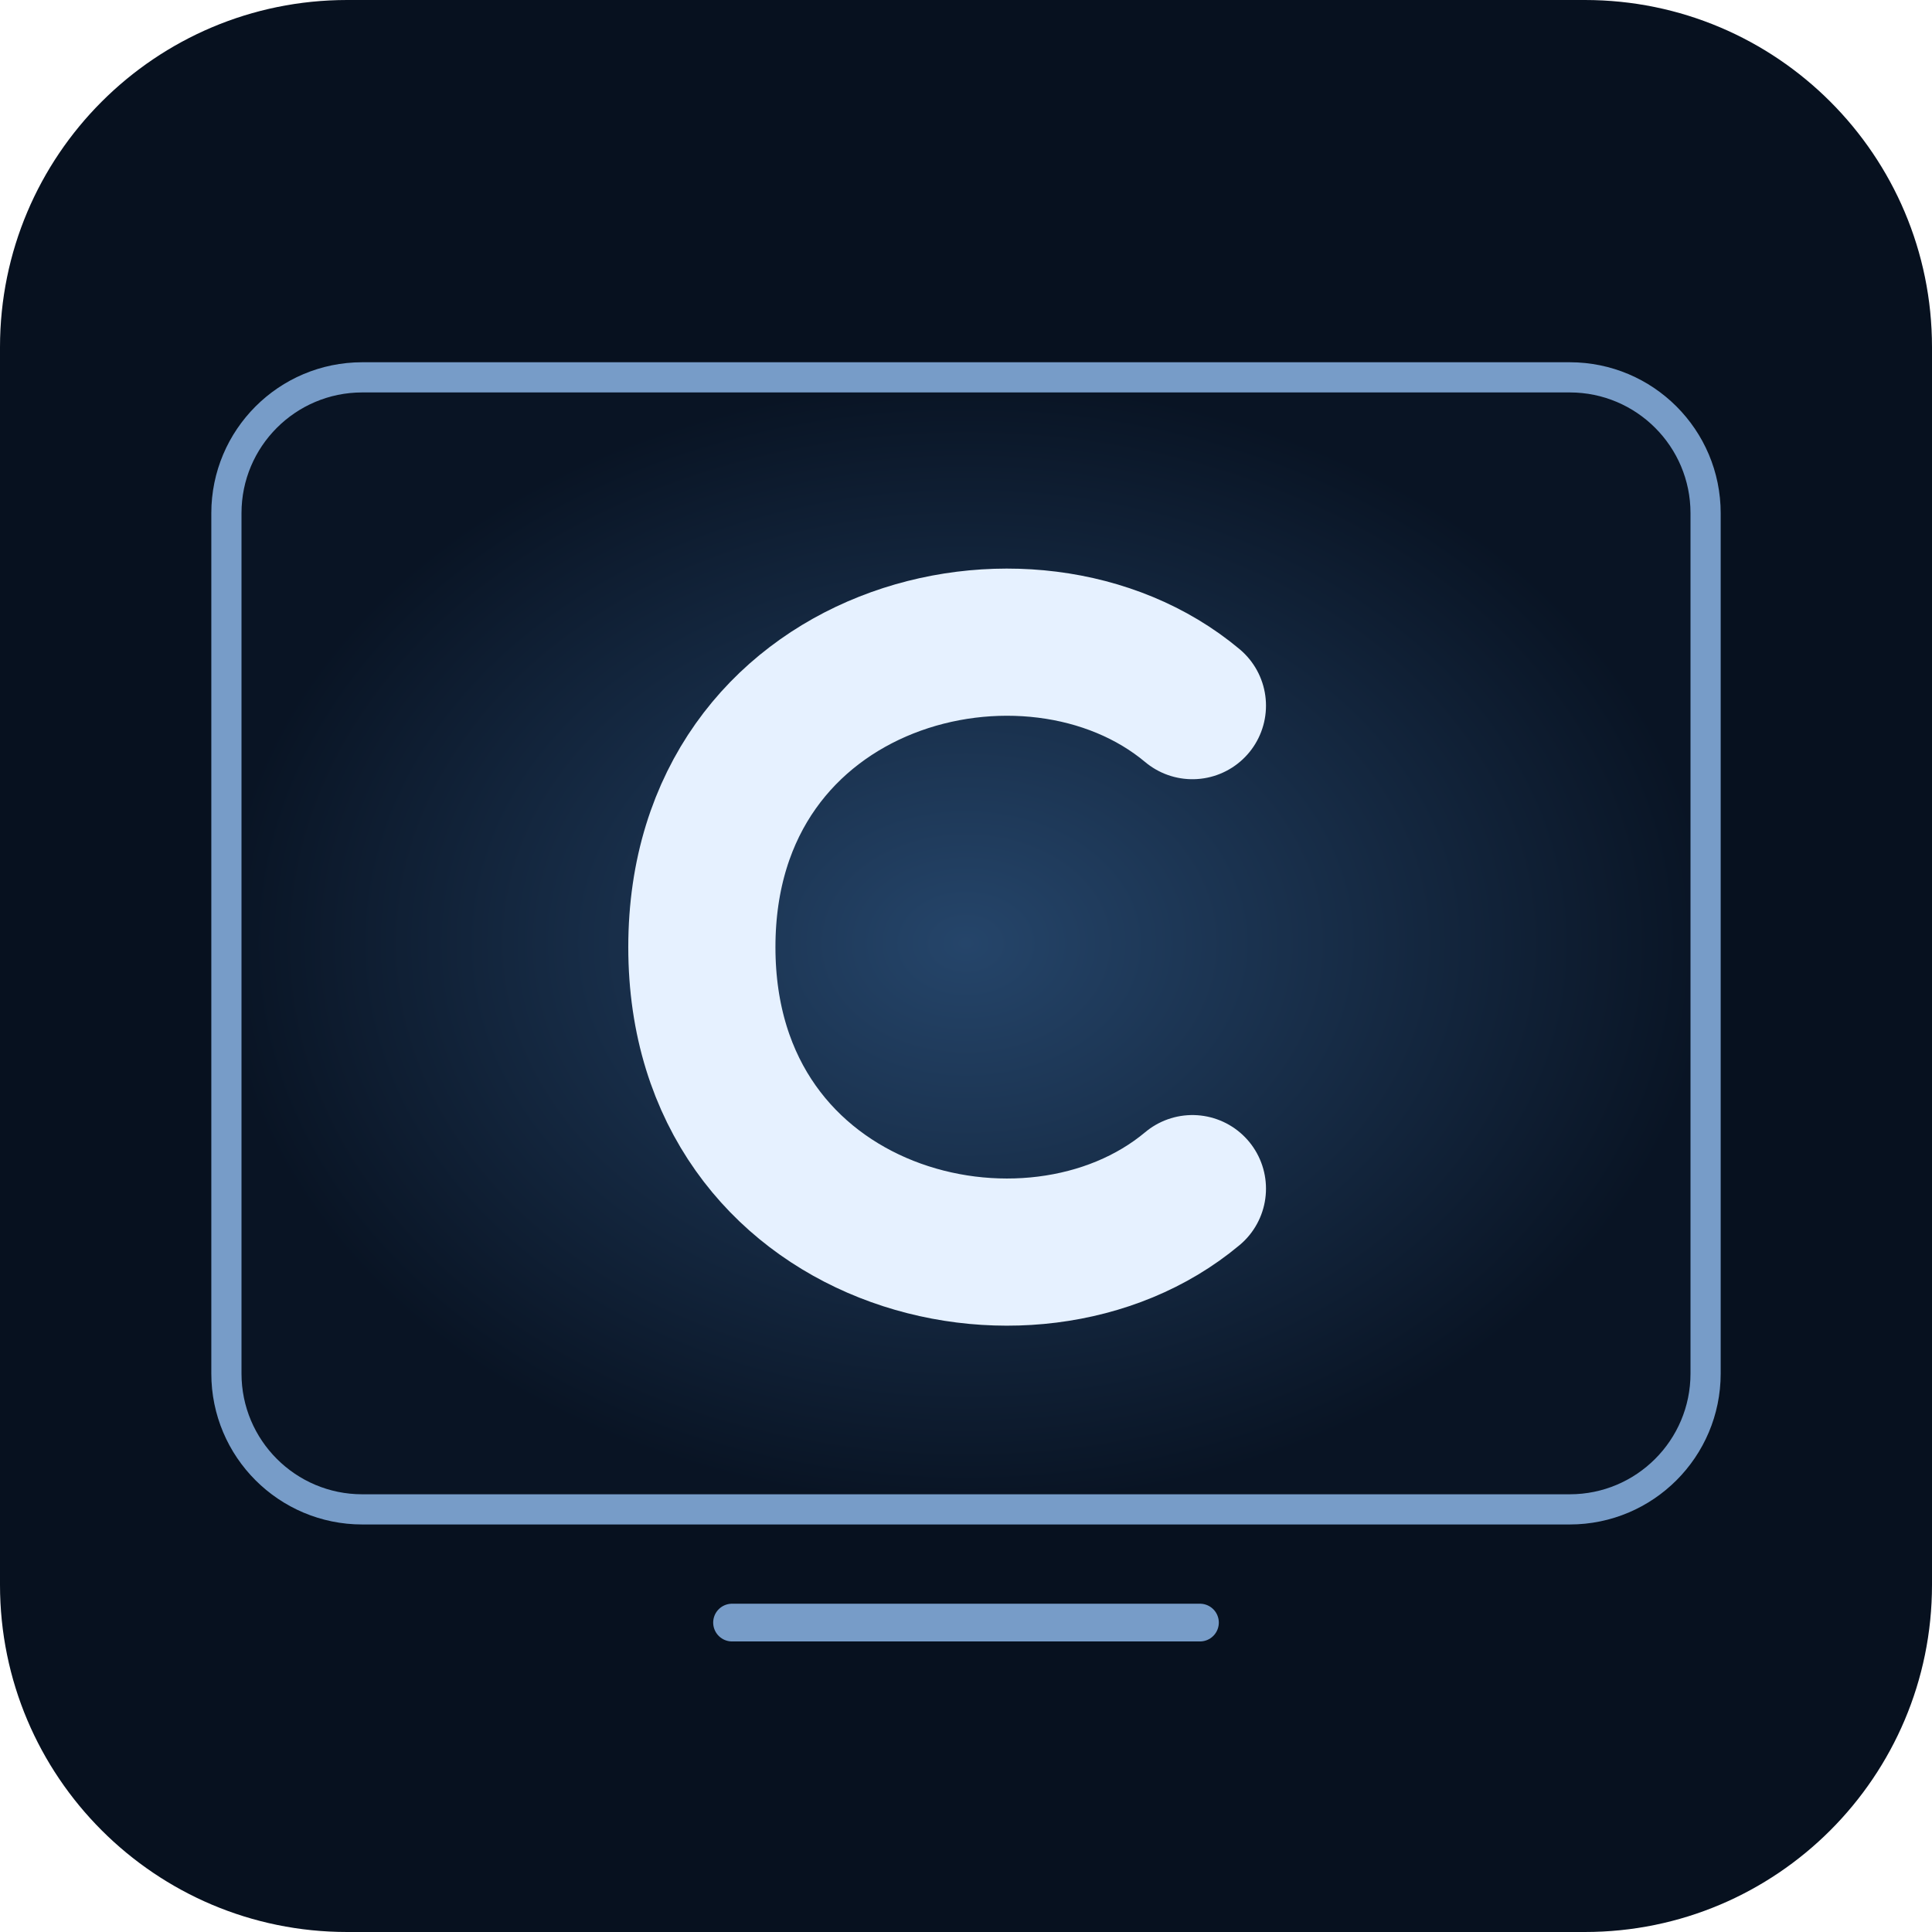
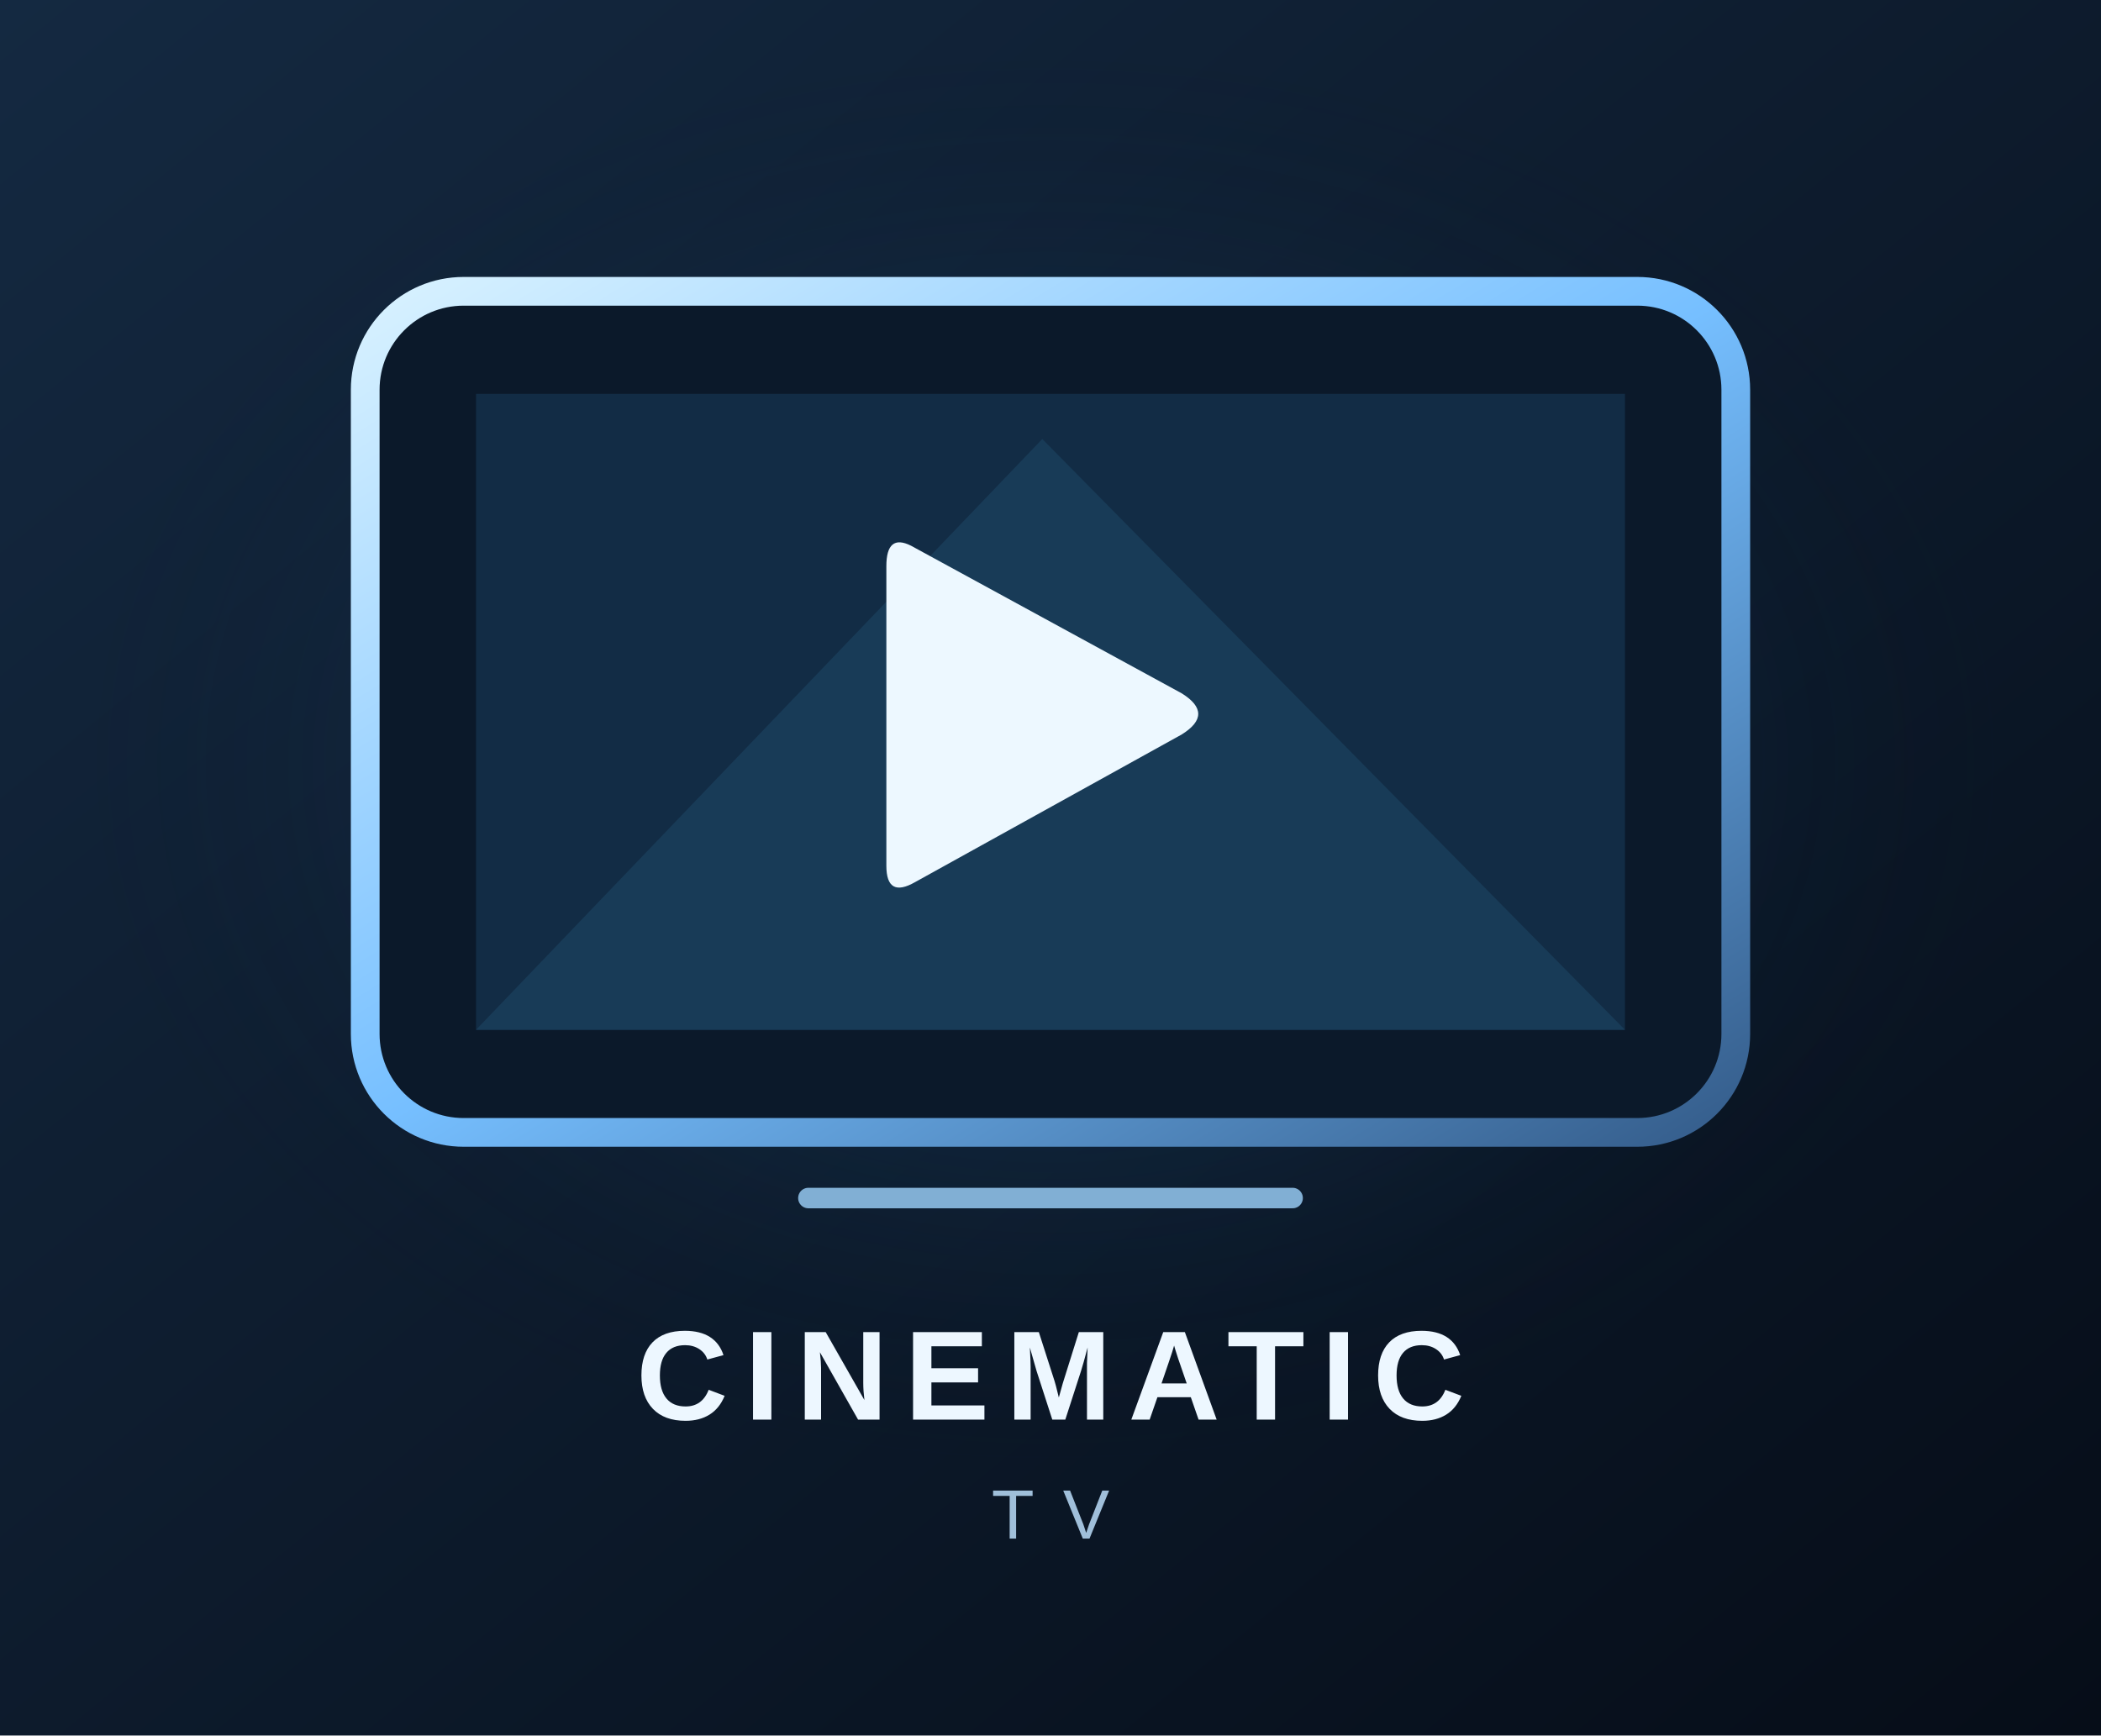
- <svg xmlns="http://www.w3.org/2000/svg" width="512" height="512" viewBox="0 0 512 512">
+ <svg xmlns="http://www.w3.org/2000/svg" width="512" height="423" viewBox="0 0 512 423">
  <defs>
+     <linearGradient id="bg" x2="1" y2="1">
+       <stop stop-color="#142941" />
+       <stop offset="1" stop-color="#060d18" />
+     </linearGradient>
+     <linearGradient id="edge" x2="1" y2="1">
+       <stop stop-color="#d9f2ff" />
+       <stop offset=".5" stop-color="#76bfff" />
+       <stop offset="1" stop-color="#345c8a" />
+     </linearGradient>
    <radialGradient id="light">
-       <stop stop-color="#25456a" />
-       <stop offset="1" stop-color="#091424" />
+       <stop stop-color="#369eea" stop-opacity=".32" />
+       <stop offset="1" stop-color="#07111e" stop-opacity="0" />
    </radialGradient>
  </defs>
-   <rect width="512" height="512" rx="92" fill="#07111f" />
-   <rect x="60" y="100" width="392" height="300" rx="36" fill="url(#light)" stroke="#779cc8" stroke-width="8" />
-   <path d="M316 187 C273 151 186 173 186 251 C186 329 273 351 316 315" fill="none" stroke="#e6f1ff" stroke-width="39" stroke-linecap="round" />
-   <path d="M194 430 H318" stroke="#779cc8" stroke-width="10" stroke-linecap="round" />
+   <rect width="512" height="423" fill="url(#bg)" />
+   <ellipse cx="256" cy="186" rx="244" ry="177" fill="url(#light)" />
+   <rect x="89" y="71" width="334" height="205" rx="24" fill="#0b192a" stroke="url(#edge)" stroke-width="7" />
+   <path d="M116 96H396V251H116Z" fill="#122c45" />
+   <path d="M116 251L254 107 396 251Z" fill="#183b57" />
+   <path d="M222 133Q216 130 216 138V211Q216 219 223 215L288 179Q296 174 288 169Z" fill="#edf8ff" />
+   <path d="M197 292H315" stroke="#81afd4" stroke-width="5" stroke-linecap="round" />
+   <text x="256" y="346" fill="#edf7ff" text-anchor="middle" font-family="Arial,sans-serif" font-weight="700" font-size="31" letter-spacing="4">CINEMATIC</text>
+   <text x="256" y="375" fill="#a0bfda" text-anchor="middle" font-family="Arial,sans-serif" font-size="17" letter-spacing="7">TV</text>
</svg>
